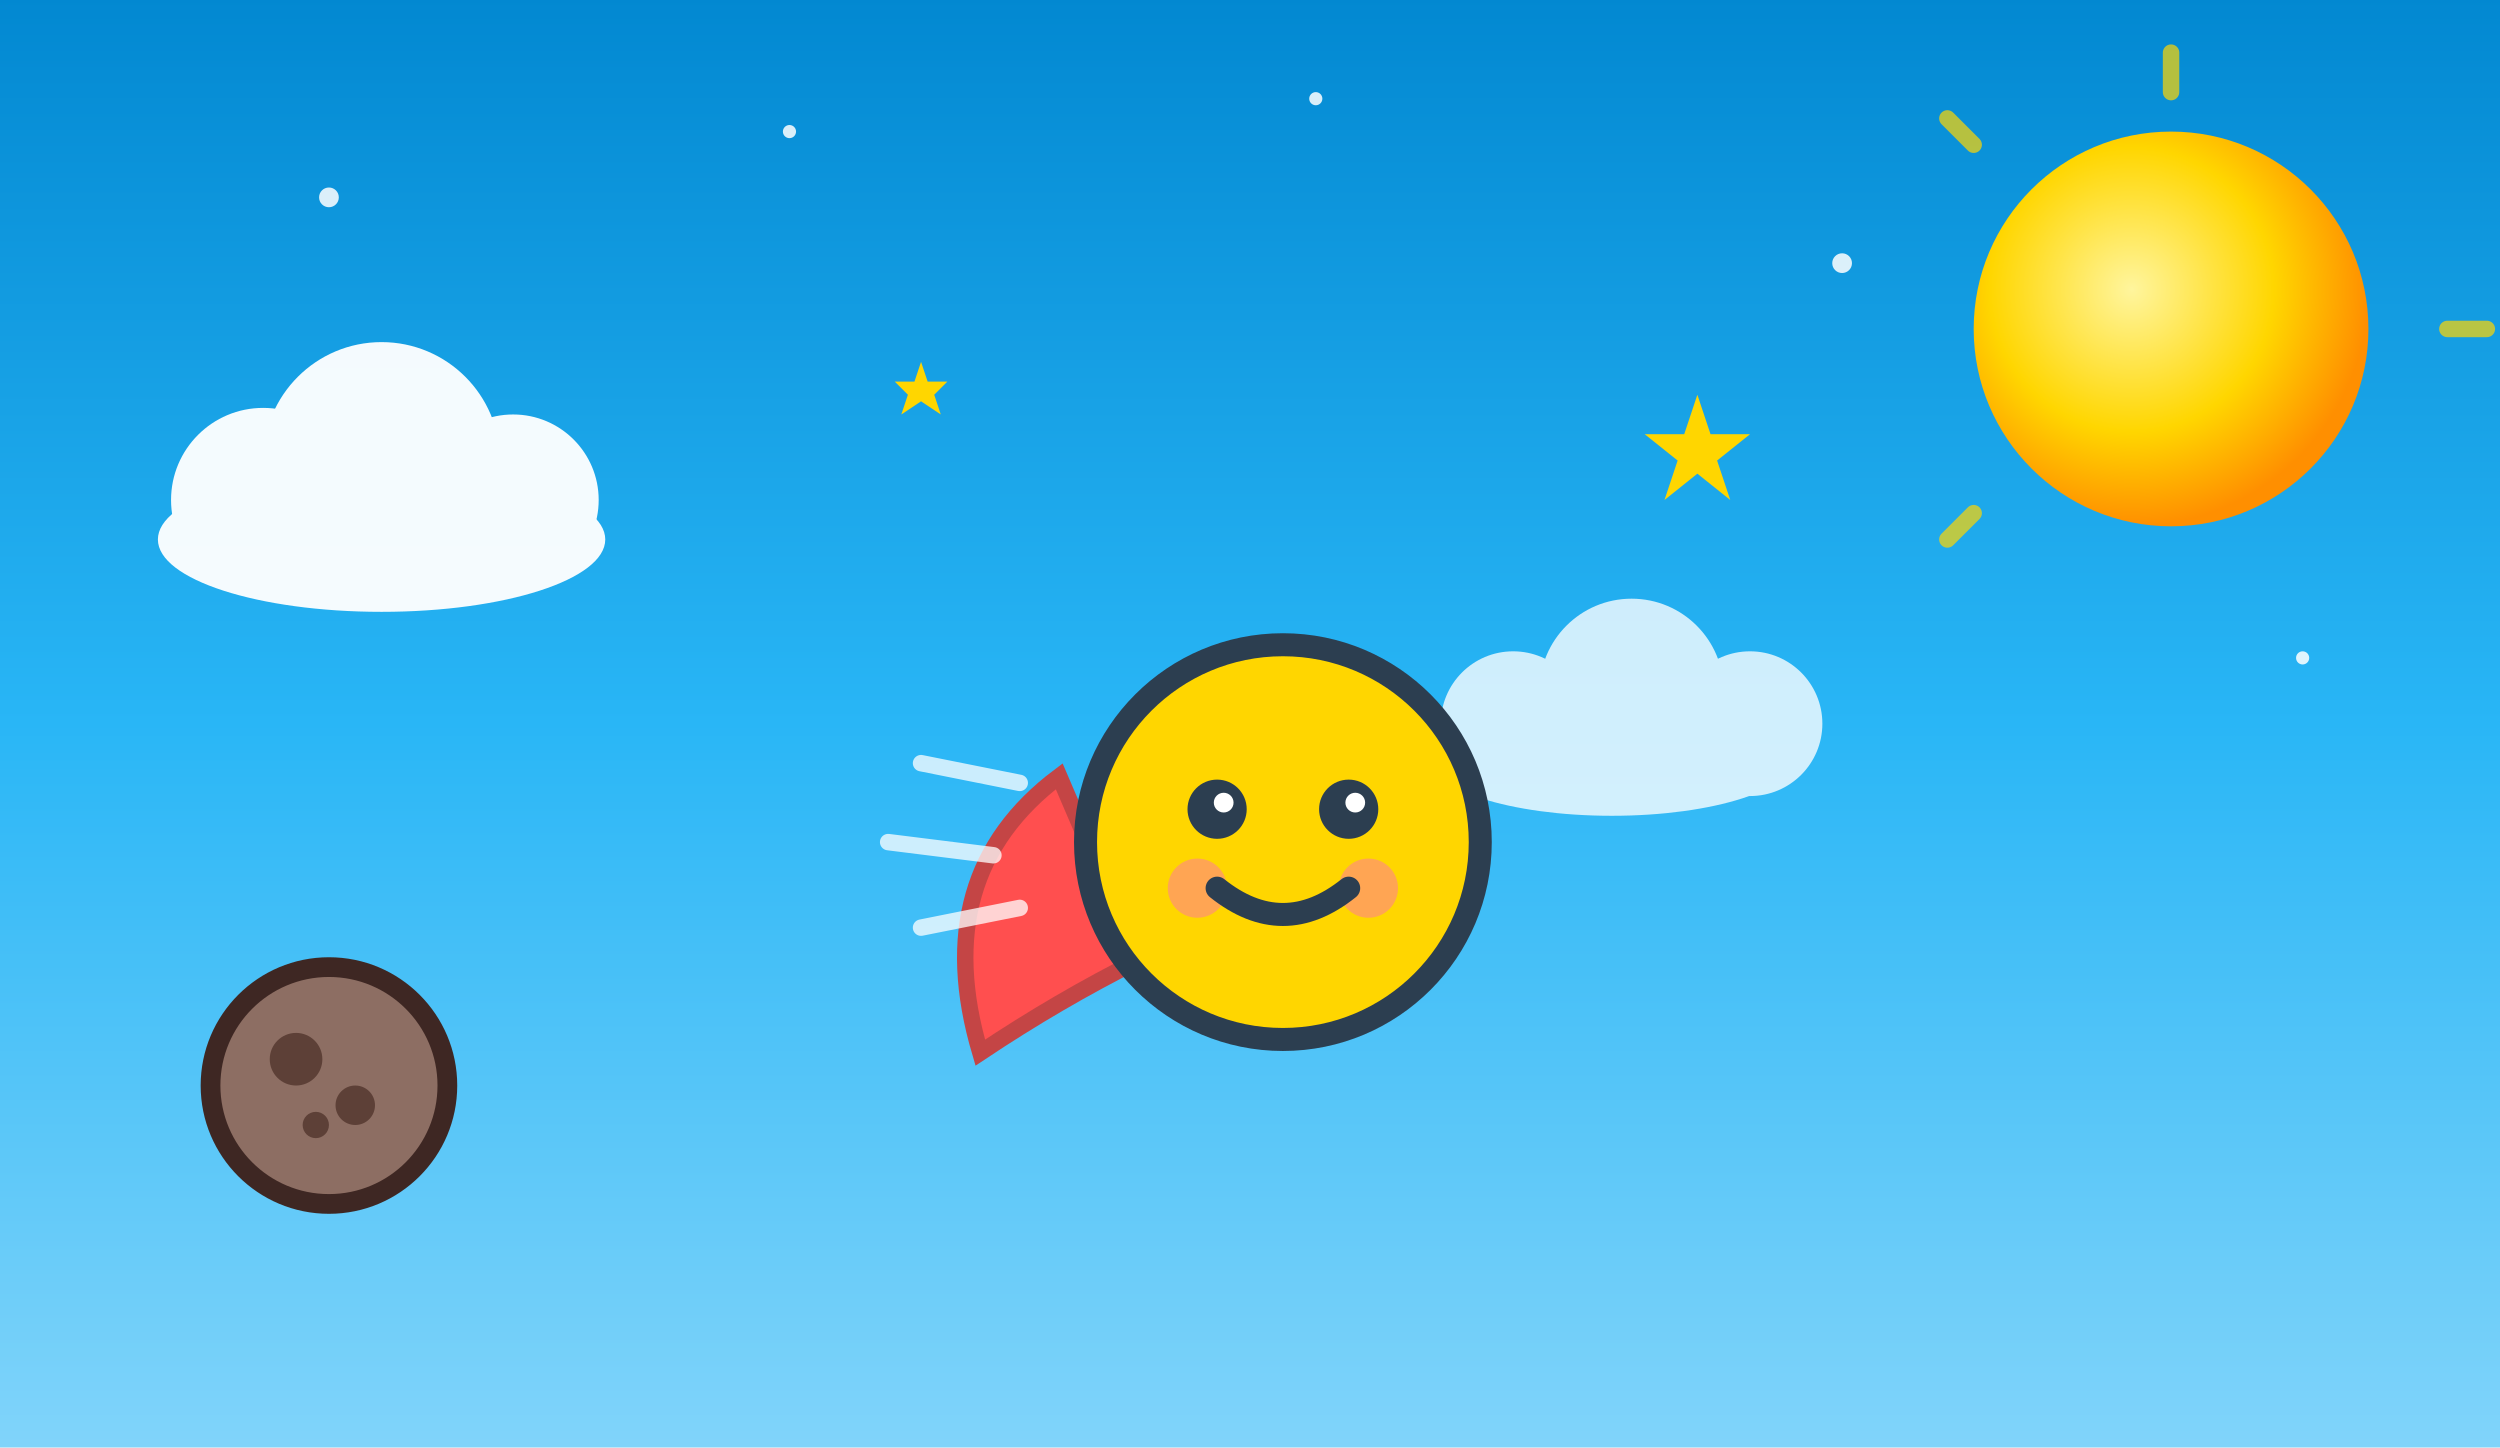
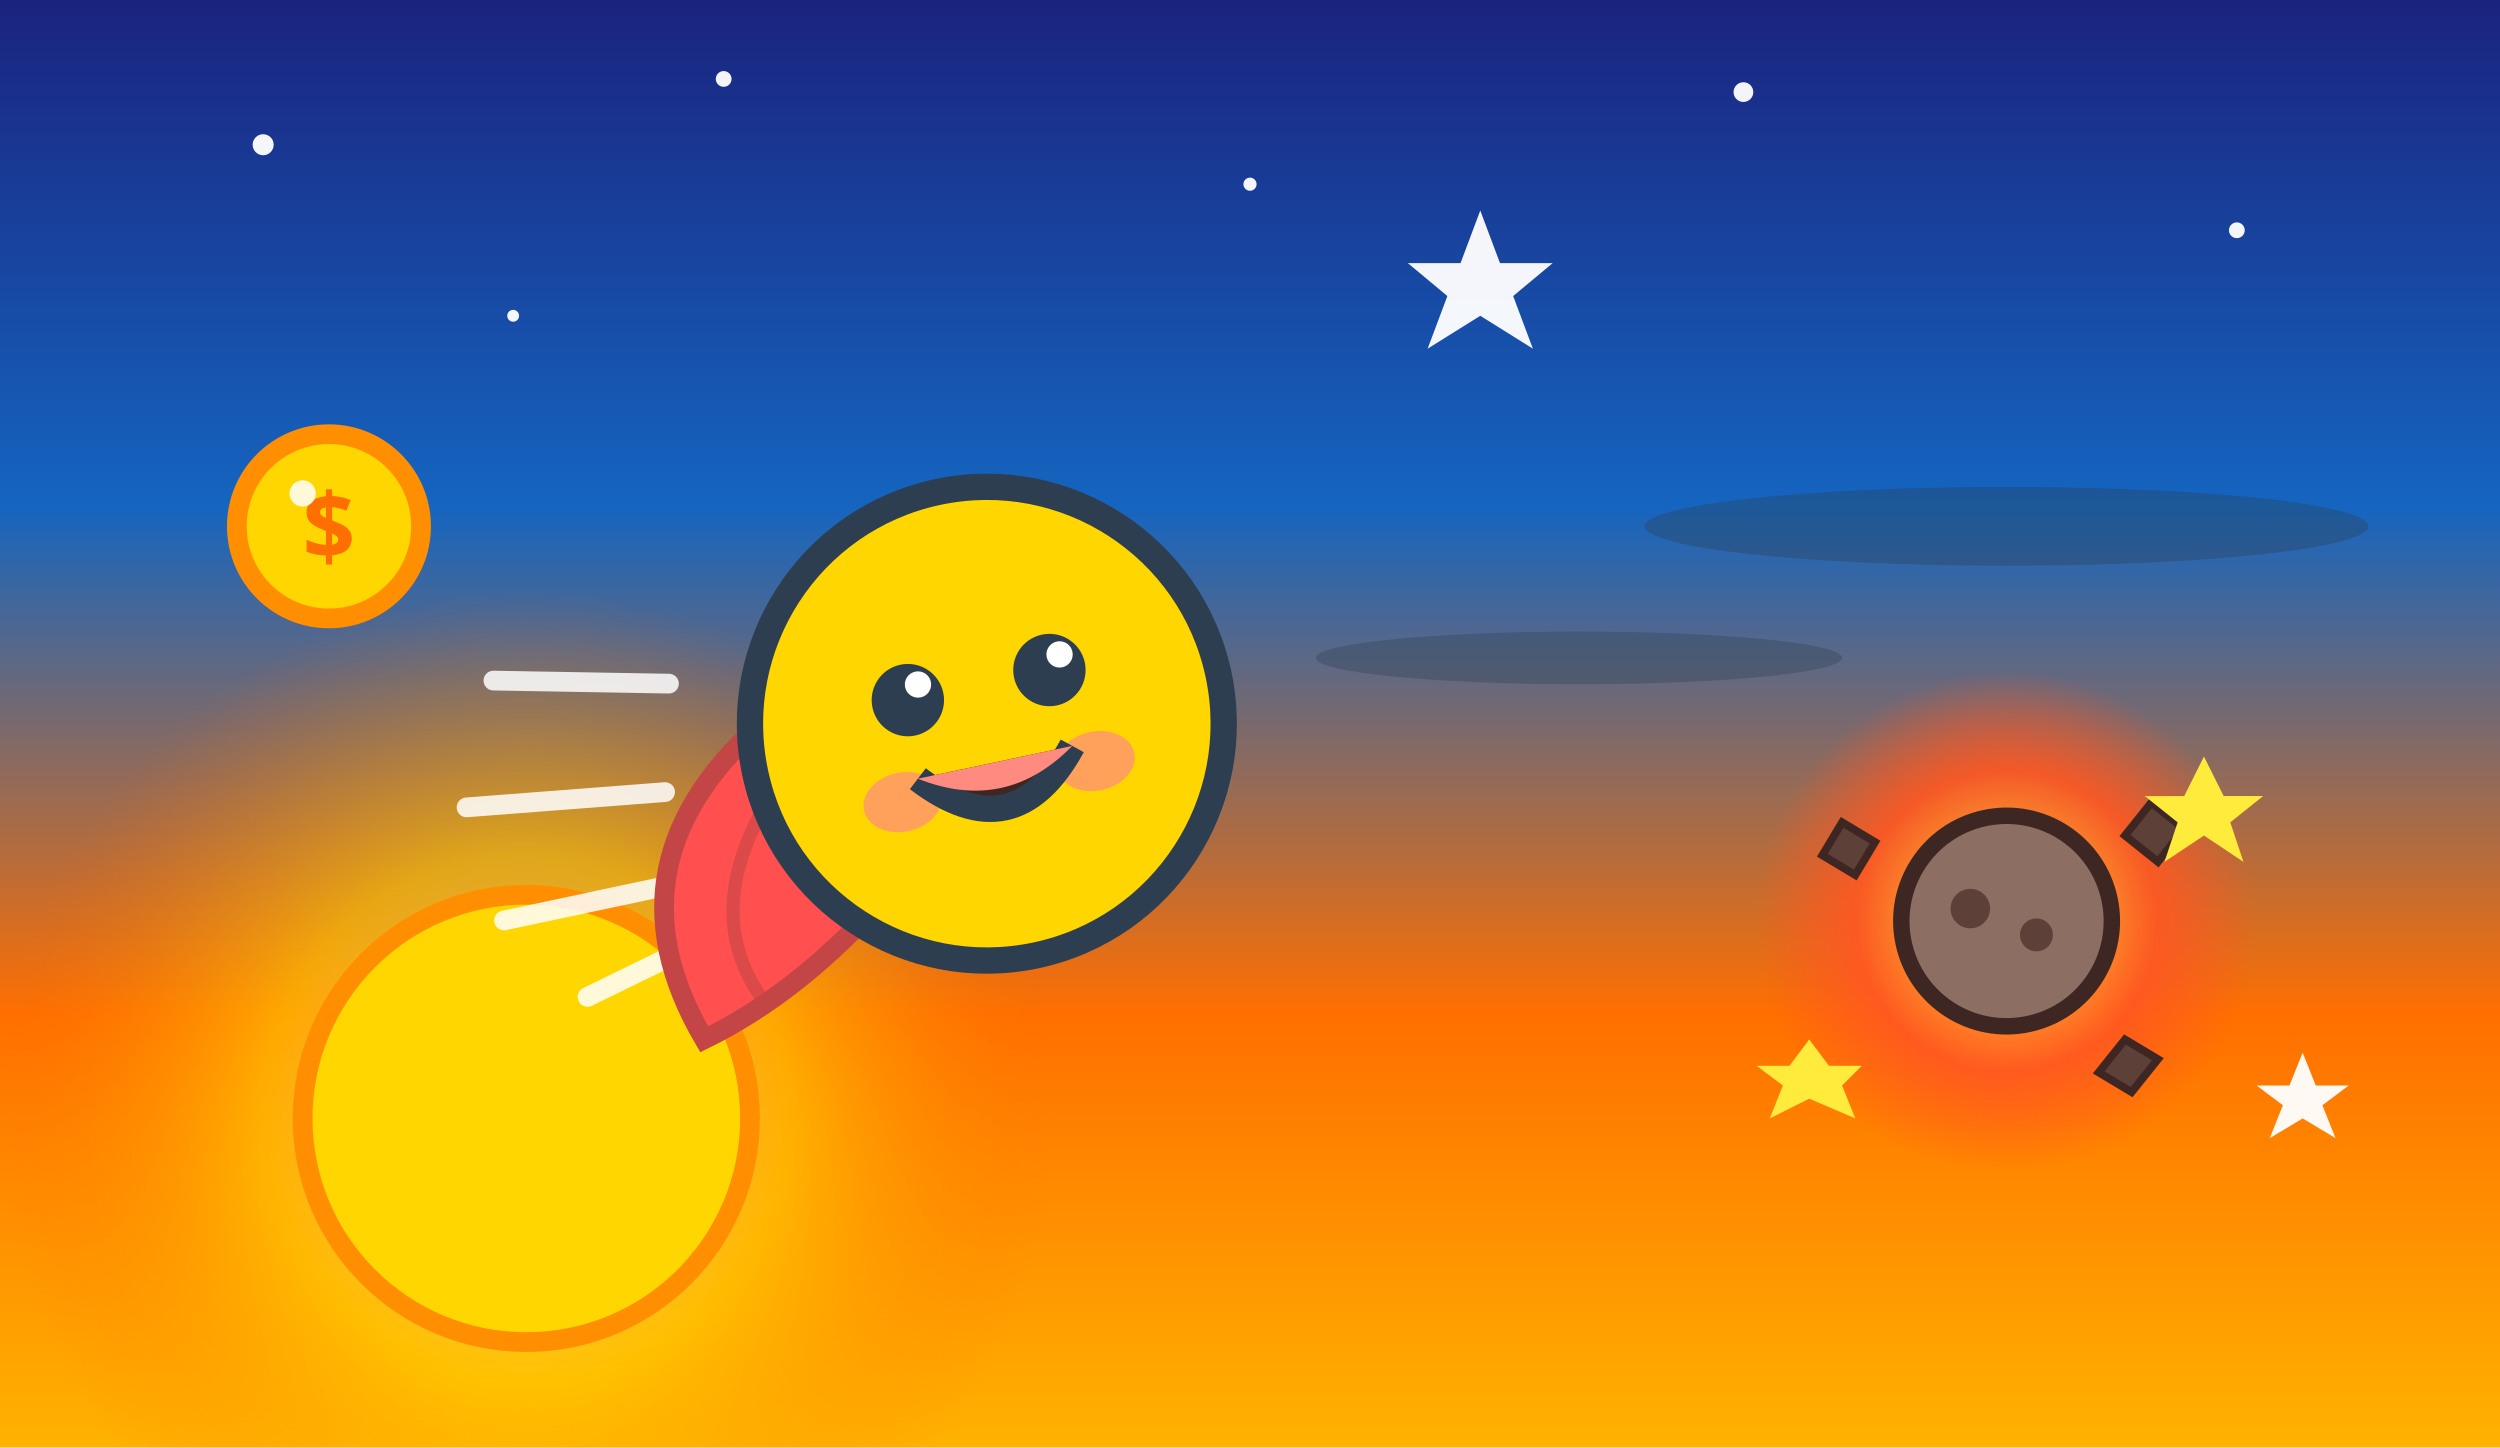
<svg xmlns="http://www.w3.org/2000/svg" viewBox="0 0 380 220" preserveAspectRatio="xMidYMid slice">
  <defs>
-     <linearGradient id="sky1" x1="0" y1="0" x2="0" y2="1">
-       <stop offset="0%" stop-color="#0288D1" />
-       <stop offset="50%" stop-color="#29B6F6" />
-       <stop offset="100%" stop-color="#81D4FA" />
+     <linearGradient id="skyG1" x1="0" y1="0" x2="0" y2="1">
+       <stop offset="0%" stop-color="#1A237E" />
+       <stop offset="35%" stop-color="#1565C0" />
+       <stop offset="70%" stop-color="#FF6F00" />
+       <stop offset="100%" stop-color="#FFB300" />
    </linearGradient>
-     <radialGradient id="sun1" cx="0.4" cy="0.4" r="0.6">
-       <stop offset="0%" stop-color="#FFF59D" />
-       <stop offset="60%" stop-color="#FFD600" />
-       <stop offset="100%" stop-color="#FF8F00" />
+     <radialGradient id="sun1" cx="0.5" cy="0.5" r="0.5">
+       <stop offset="0%" stop-color="#FFF9C4" />
+       <stop offset="50%" stop-color="#FFD600" />
+       <stop offset="100%" stop-color="#FF6F00" stop-opacity="0" />
+     </radialGradient>
+     <radialGradient id="boom1" cx="0.5" cy="0.5" r="0.5">
+       <stop offset="0%" stop-color="#FFEB3B" />
+       <stop offset="60%" stop-color="#FF5722" stop-opacity="0.9" />
+       <stop offset="100%" stop-color="#FF5722" stop-opacity="0" />
    </radialGradient>
  </defs>
-   <rect width="380" height="220" fill="url(#sky1)" />
-   <g fill="white" opacity="0.85">
-     <circle cx="50" cy="30" r="1.5" />
-     <circle cx="120" cy="20" r="1" />
-     <circle cx="280" cy="40" r="1.5" />
-     <circle cx="200" cy="15" r="1" />
-     <circle cx="350" cy="100" r="1" />
+   <rect width="380" height="220" fill="url(#skyG1)" />
+   <g fill="white" opacity="0.95">
+     <circle cx="40" cy="22" r="1.6" />
+     <circle cx="110" cy="12" r="1.2" />
+     <circle cx="190" cy="28" r="1" />
+     <circle cx="265" cy="14" r="1.5" />
+     <circle cx="340" cy="35" r="1.2" />
+     <circle cx="78" cy="48" r="0.9" />
  </g>
-   <circle cx="330" cy="50" r="30" fill="url(#sun1)" />
-   <g stroke="#FFD600" stroke-width="2.5" stroke-linecap="round" opacity="0.7">
-     <line x1="330" y1="8" x2="330" y2="14" />
-     <line x1="378" y1="50" x2="372" y2="50" />
-     <line x1="296" y1="18" x2="300" y2="22" />
-     <line x1="296" y1="82" x2="300" y2="78" />
+   <circle cx="80" cy="170" r="80" fill="url(#sun1)" opacity="0.55" />
+   <circle cx="80" cy="170" r="34" fill="#FFD600" stroke="#FF8F00" stroke-width="3" />
+   <g fill="#2c3e50" opacity="0.35">
+     <ellipse cx="305" cy="80" rx="55" ry="6" />
+     <ellipse cx="240" cy="100" rx="40" ry="4" />
+   </g>
+   <g transform="translate(305, 140)">
+     <circle cx="0" cy="0" r="38" fill="url(#boom1)" />
+     <g transform="rotate(-12)">
+       <circle cx="0" cy="0" r="16" fill="#8D6E63" stroke="#3E2723" stroke-width="2.5" />
+       <circle cx="-5" cy="-3" r="3" fill="#5D4037" />
+       <circle cx="4" cy="3" r="2.5" fill="#5D4037" />
+     </g>
+     <g fill="#5D4037" stroke="#3E2723" stroke-width="1.2">
+       <polygon points="22,-18 27,-14 23,-9 18,-13" />
+       <polygon points="-25,-15 -20,-12 -23,-7 -28,-10" />
+       <polygon points="18,18 23,21 19,26 14,23" />
+     </g>
+     <g fill="#FFEB3B">
+       <polygon points="30,-25 33,-19 39,-19 34,-15 36,-9 30,-13 24,-9 26,-15 21,-19 27,-19" />
+       <polygon points="-30,18 -27,22 -22,22 -25,25 -23,30 -30,27 -36,30 -34,25 -38,22 -33,22" />
+     </g>
+   </g>
+   <g transform="translate(150, 110) rotate(-12)">
+     <g stroke="white" stroke-width="3" stroke-linecap="round" opacity="0.85">
+       <line x1="-72" y1="-22" x2="-46" y2="-16" />
+       <line x1="-80" y1="-4" x2="-50" y2="0" />
+       <line x1="-78" y1="14" x2="-50" y2="14" />
+       <line x1="-68" y1="28" x2="-44" y2="22" />
+     </g>
+     <path d="M -32 -8 Q -62 8 -52 38 Q -36 34 -20 22 Z" fill="#FF4F4F" stroke="#C44545" stroke-width="3" />
+     <path d="M -28 -2 Q -50 16 -42 34" stroke="#C44545" stroke-width="2" fill="none" opacity="0.6" />
+     <circle cx="0" cy="0" r="36" fill="#FFD600" stroke="#2c3e50" stroke-width="4" />
+     <ellipse cx="-15" cy="9" rx="6" ry="4.5" fill="#FF8A80" opacity="0.7" />
+     <ellipse cx="15" cy="9" rx="6" ry="4.5" fill="#FF8A80" opacity="0.7" />
+     <circle cx="-11" cy="-6" r="5.5" fill="#2c3e50" />
+     <circle cx="11" cy="-6" r="5.5" fill="#2c3e50" />
+     <circle cx="-9" cy="-8" r="2" fill="white" />
+     <circle cx="13" cy="-8" r="2" fill="white" />
+     <path d="M -12 6 Q 0 20 12 6" stroke="#2c3e50" stroke-width="4" fill="#3E2723" stroke-linejoin="round" />
+     <path d="M -12 6 Q 0 14 12 6" fill="#FF8A80" />
+   </g>
+   <g transform="translate(50, 80)">
+     <circle cx="0" cy="0" r="14" fill="#FFD600" stroke="#FF8F00" stroke-width="3" />
+     <text x="0" y="5" font-family="'Fredoka One', Fredoka, sans-serif" font-size="14" font-weight="bold" text-anchor="middle" fill="#FF6F00">$</text>
+     <g fill="white" opacity="0.85">
+       <circle cx="-4" cy="-5" r="2" />
+     </g>
  </g>
  <g fill="white" opacity="0.95">
-     <ellipse cx="58" cy="82" rx="34" ry="11" />
-     <circle cx="40" cy="76" r="14" />
-     <circle cx="58" cy="70" r="18" />
-     <circle cx="78" cy="76" r="13" />
-   </g>
-   <g fill="white" opacity="0.78">
-     <ellipse cx="245" cy="115" rx="28" ry="9" />
-     <circle cx="230" cy="110" r="11" />
-     <circle cx="248" cy="105" r="14" />
-     <circle cx="266" cy="110" r="11" />
-   </g>
-   <g transform="translate(50, 165)">
-     <circle cx="0" cy="0" r="18" fill="#8D6E63" stroke="#3E2723" stroke-width="3" />
-     <circle cx="-5" cy="-4" r="4" fill="#5D4037" />
-     <circle cx="4" cy="3" r="3" fill="#5D4037" />
-     <circle cx="-2" cy="6" r="2" fill="#5D4037" />
-   </g>
-   <g transform="translate(195, 128)">
-     <path d="M -34 -10 Q -54 5 -46 32 Q -34 24 -22 18 Z" fill="#FF4F4F" stroke="#C44545" stroke-width="2.5" />
-     <circle cx="0" cy="0" r="30" fill="#FFD600" stroke="#2c3e50" stroke-width="3.5" />
-     <circle cx="-13" cy="7" r="4.5" fill="#FF8A80" opacity="0.65" />
-     <circle cx="13" cy="7" r="4.5" fill="#FF8A80" opacity="0.65" />
-     <circle cx="-10" cy="-5" r="4.5" fill="#2c3e50" />
-     <circle cx="10" cy="-5" r="4.5" fill="#2c3e50" />
-     <circle cx="-9" cy="-6" r="1.5" fill="white" />
-     <circle cx="11" cy="-6" r="1.5" fill="white" />
-     <path d="M -10 7 Q 0 15 10 7" stroke="#2c3e50" stroke-width="3.5" fill="none" stroke-linecap="round" />
-     <g stroke="white" stroke-width="2.5" stroke-linecap="round" opacity="0.75">
-       <line x1="-55" y1="-12" x2="-40" y2="-9" />
-       <line x1="-60" y1="0" x2="-44" y2="2" />
-       <line x1="-55" y1="13" x2="-40" y2="10" />
-     </g>
-   </g>
-   <g fill="#FFD600">
-     <polygon points="258,60 260,66 266,66 261,70 263,76 258,72 253,76 255,70 250,66 256,66" />
-     <polygon points="140,55 141,58 144,58 142,60 143,63 140,61 137,63 138,60 136,58 139,58" />
+     <polygon points="225,32 228,40 236,40 230,45 233,53 225,48 217,53 220,45 214,40 222,40" />
+     <polygon points="350,160 352,165 357,165 353,168 355,173 350,170 345,173 347,168 343,165 348,165" />
  </g>
</svg>
